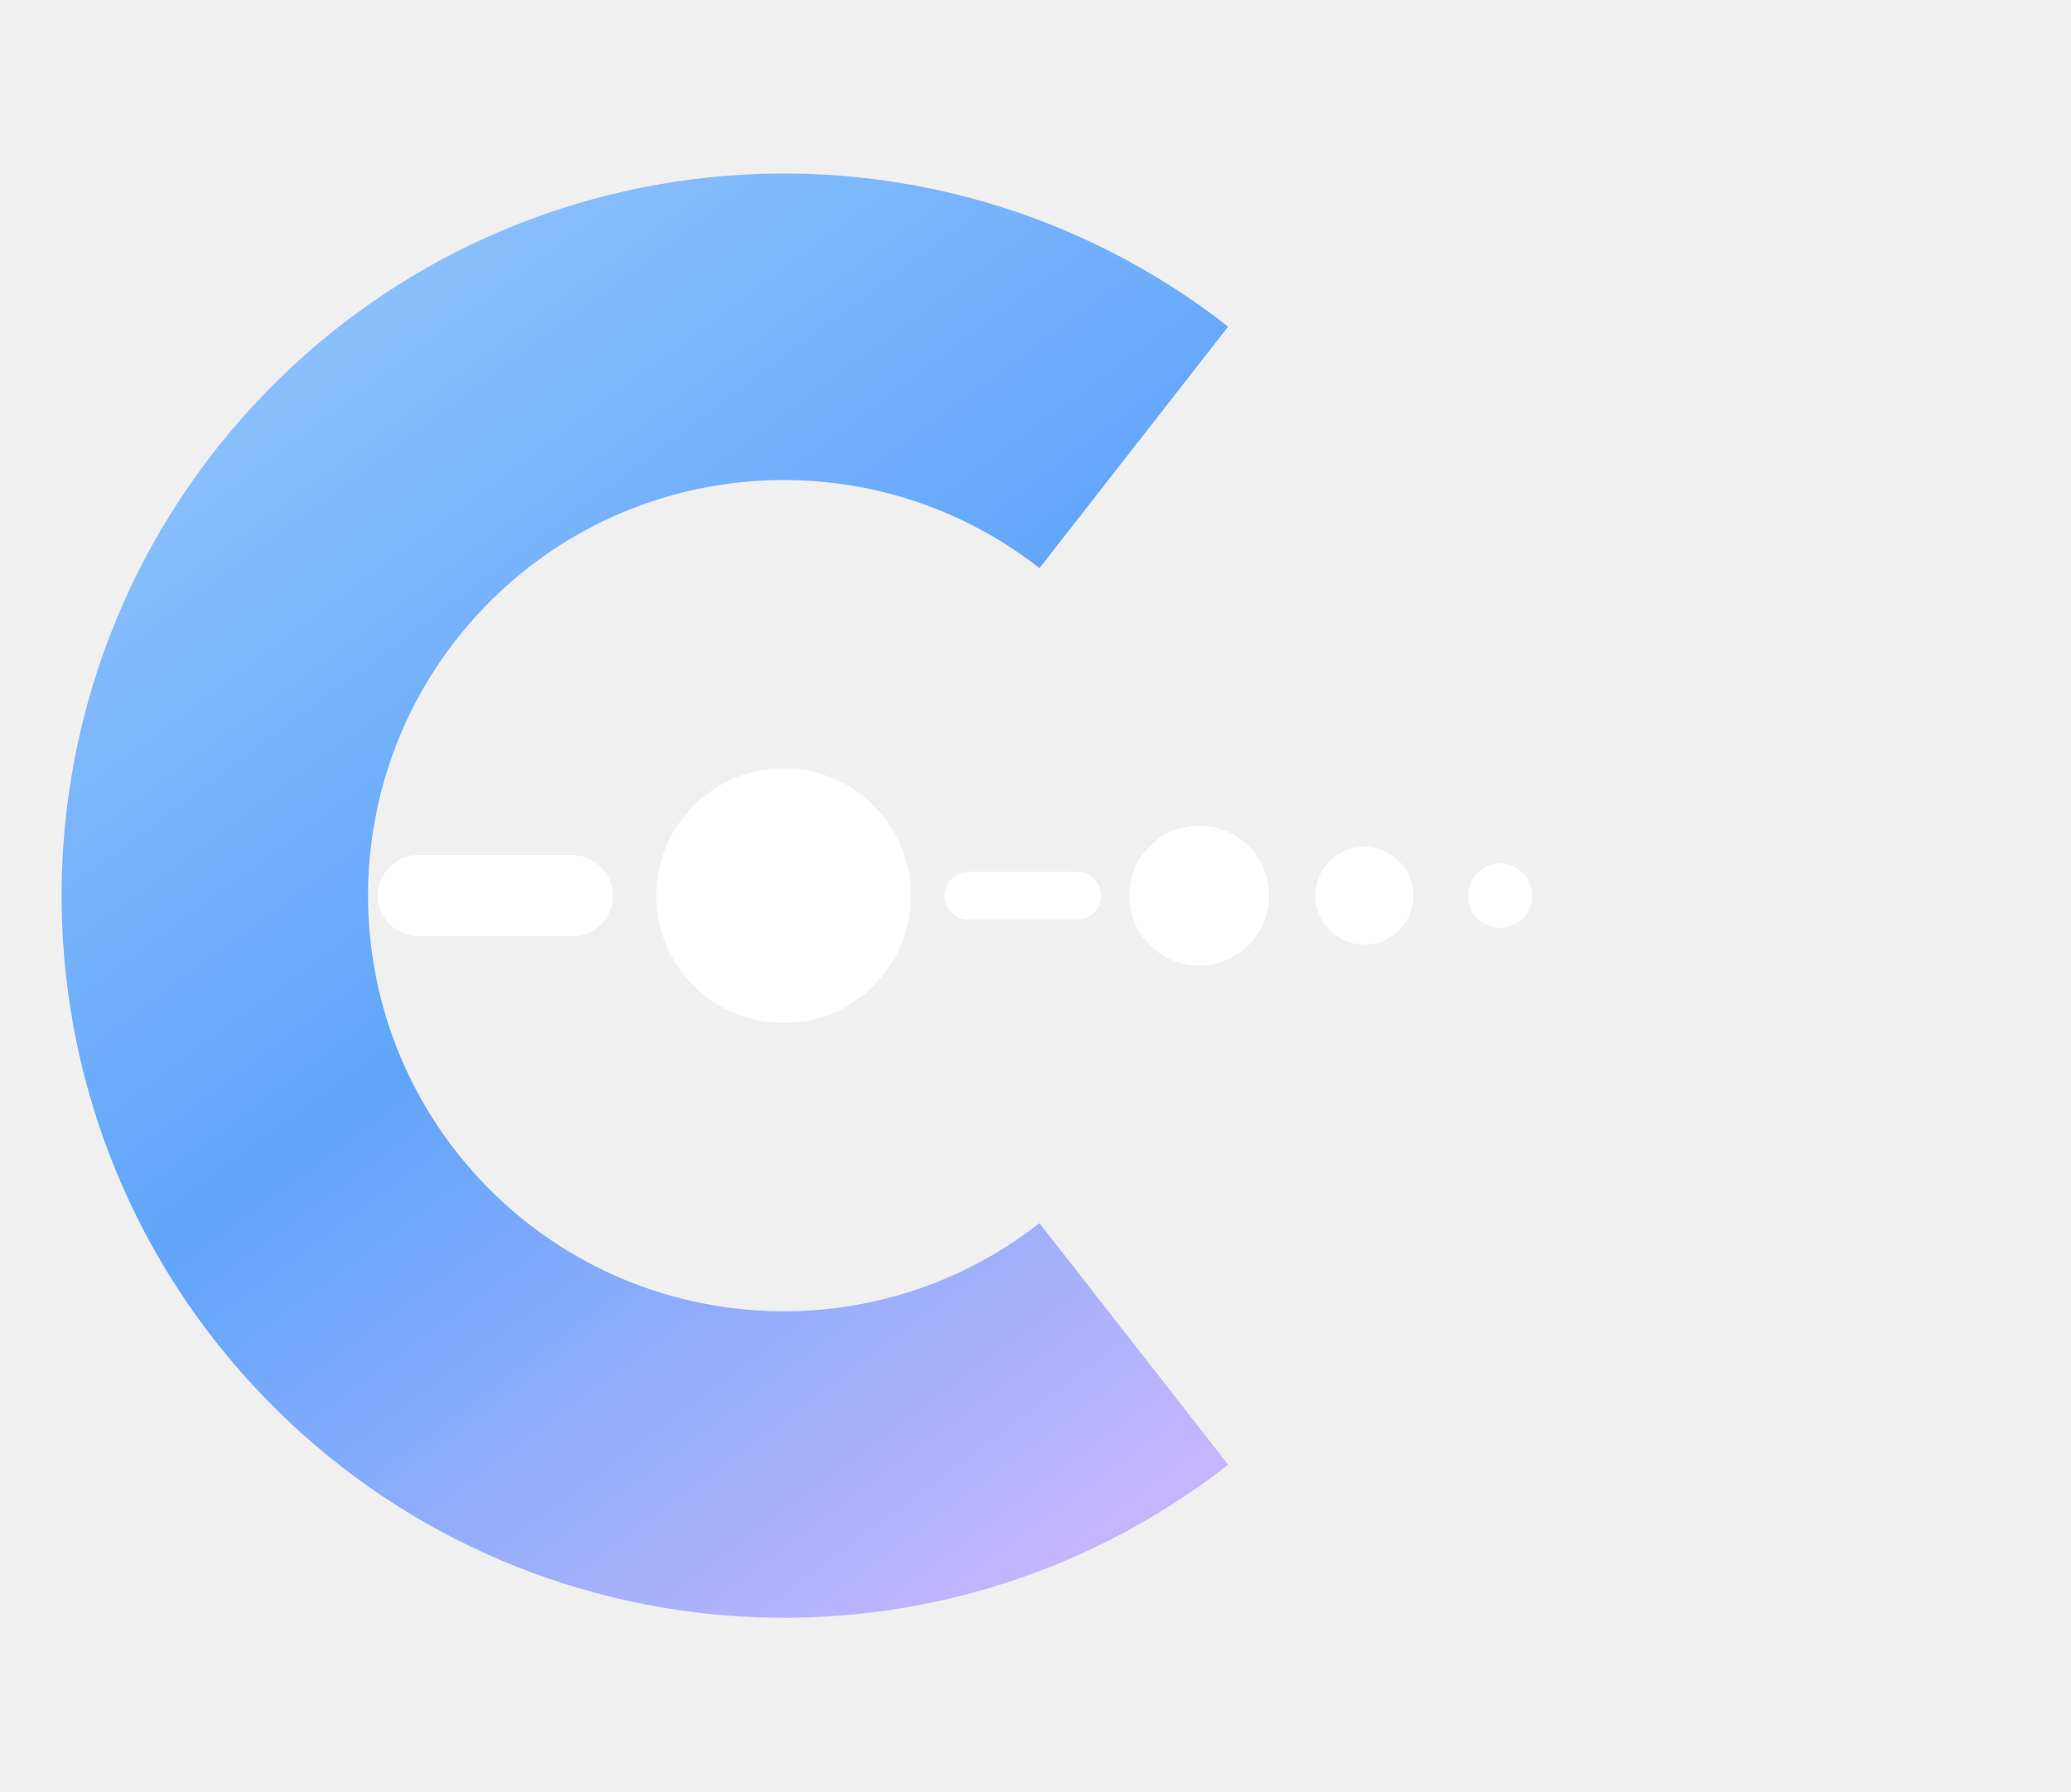
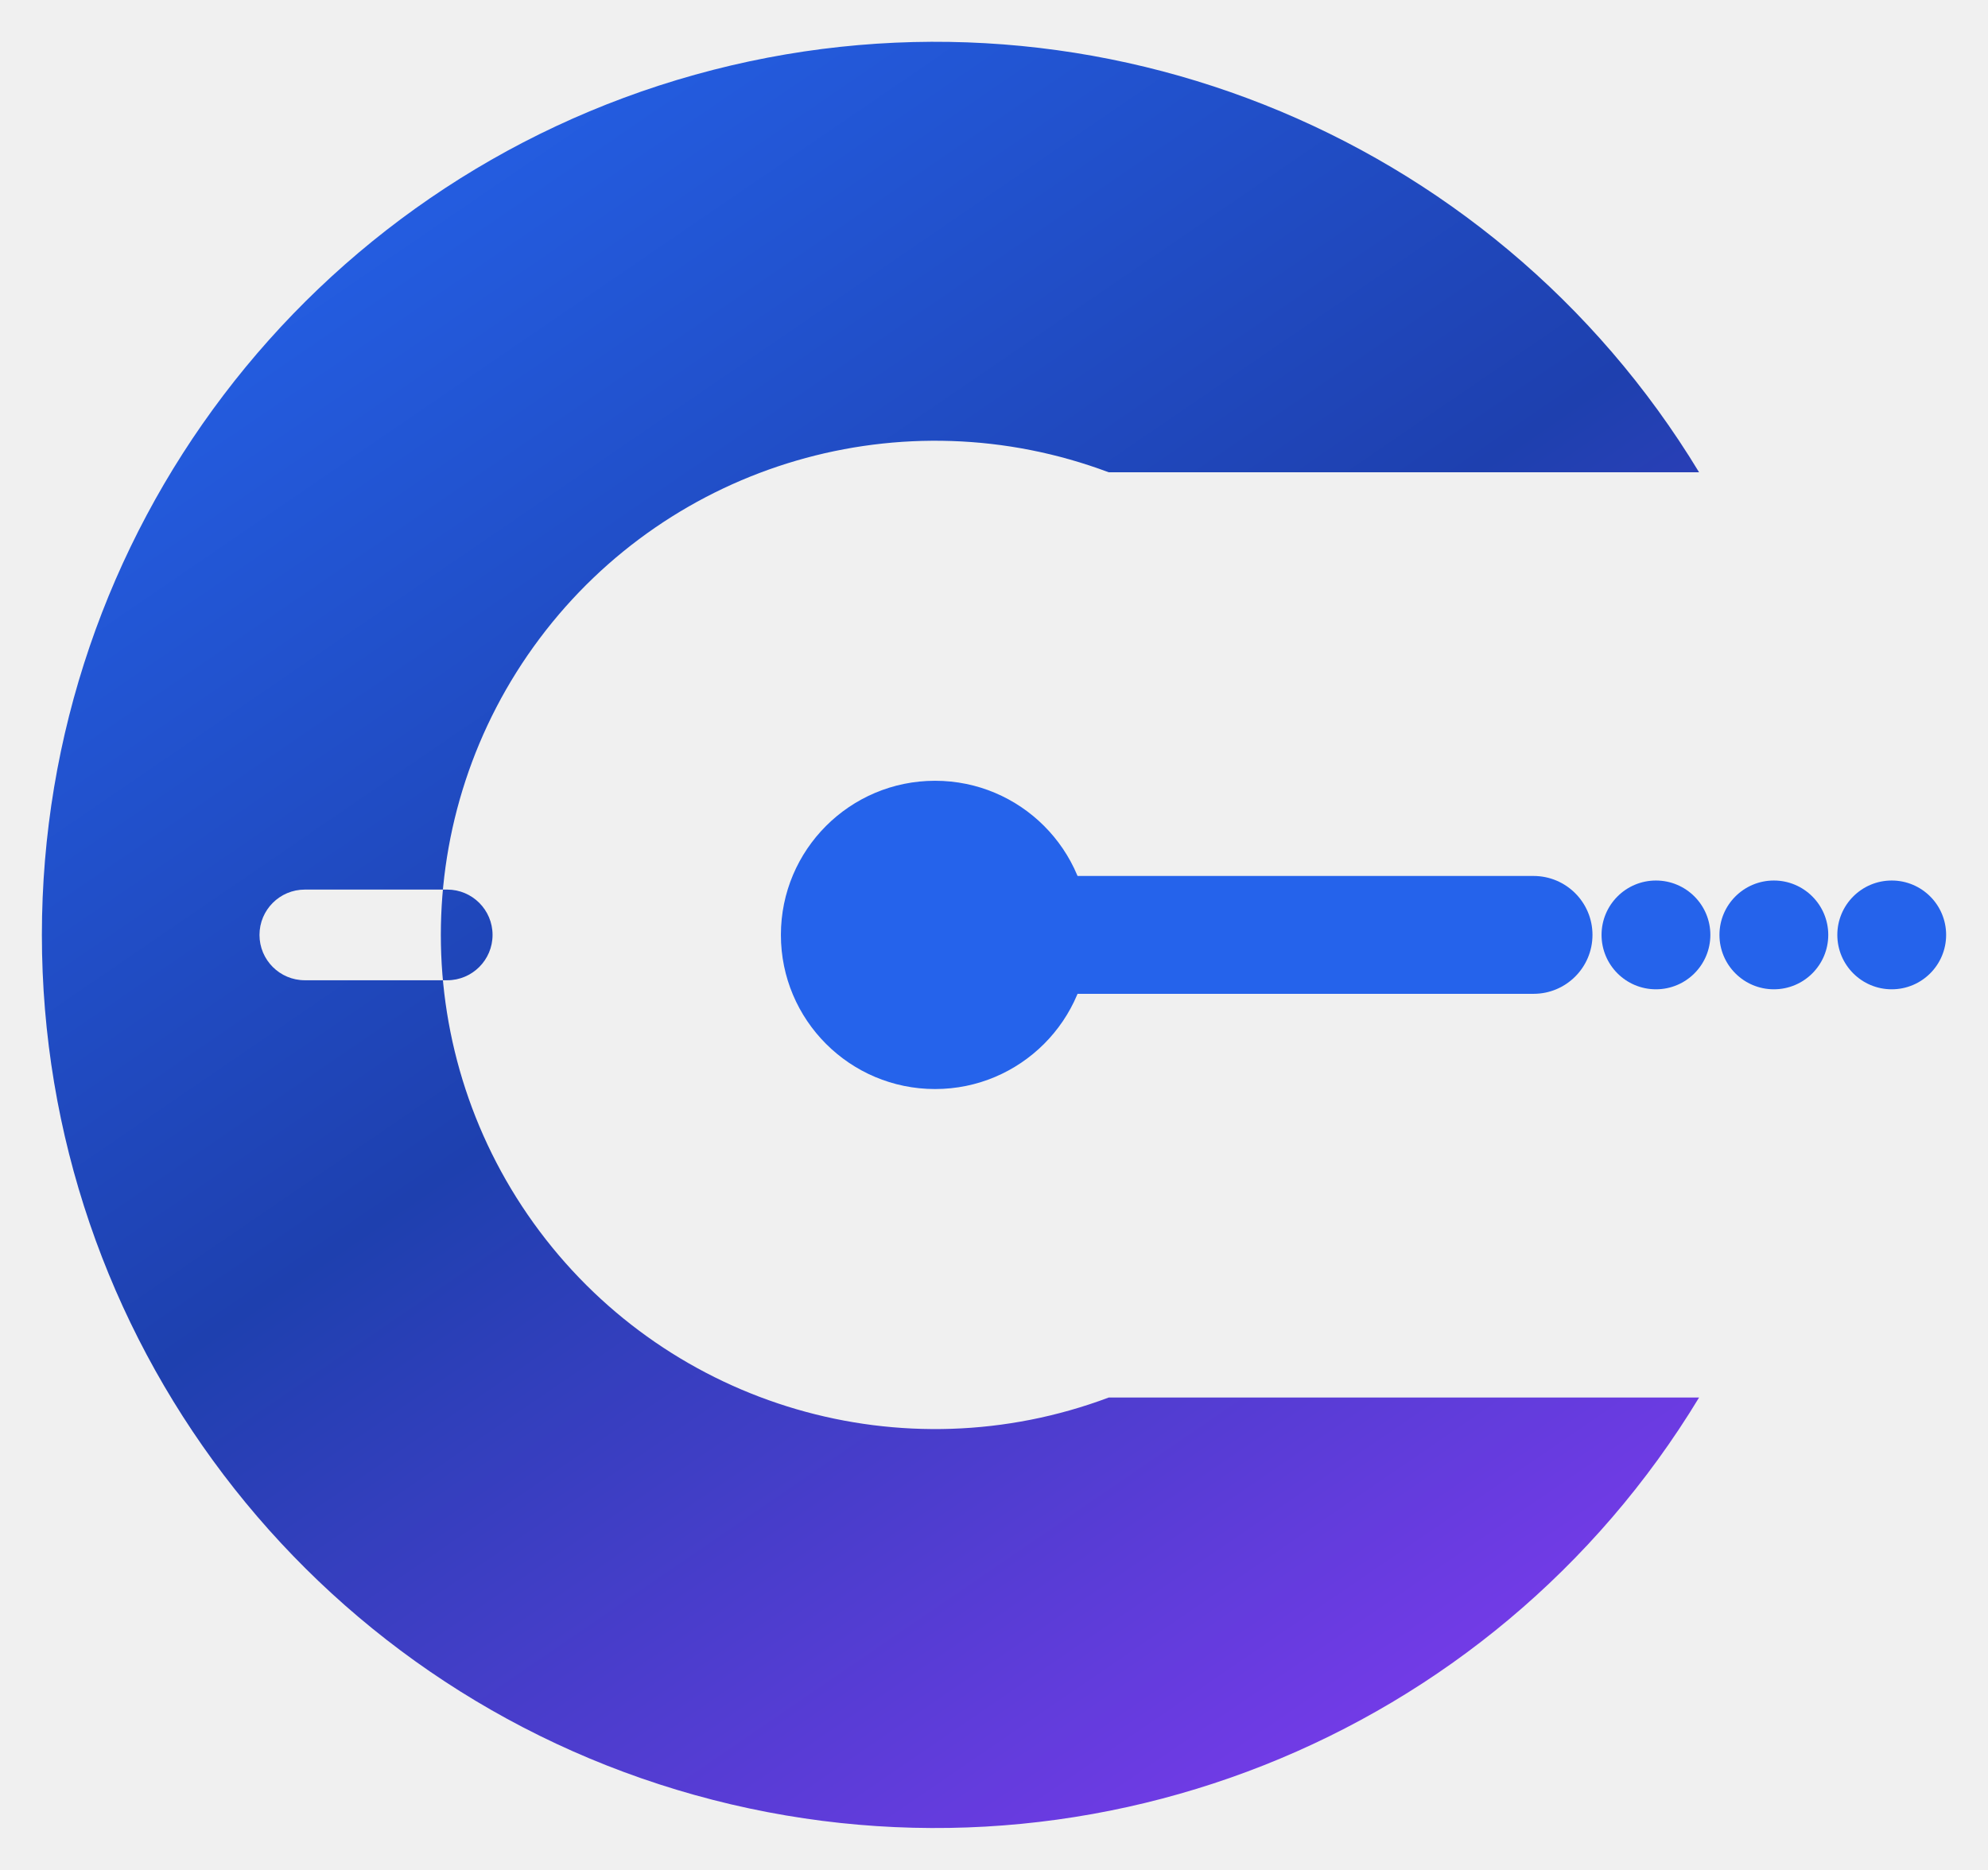
- <svg xmlns="http://www.w3.org/2000/svg" viewBox="0 0 74 64" fill="none" role="img" aria-label="Chasum">
+ <svg xmlns="http://www.w3.org/2000/svg" viewBox="-33.500 -33.500 71.223 67.000" fill="none" role="img" aria-label="Chasum">
  <defs>
-     <linearGradient id="lt-g" x1="20%" y1="0%" x2="80%" y2="100%">
-       <stop offset="0%" stop-color="#93C5FD" />
-       <stop offset="50%" stop-color="#60A5FA" />
-       <stop offset="100%" stop-color="#C4B5FD" />
+     <linearGradient id="lt" x1="18%" y1="0%" x2="82%" y2="100%">
+       <stop offset="0%" stop-color="#2563EB" />
+       <stop offset="48%" stop-color="#1E40AF" />
+       <stop offset="100%" stop-color="#7C3AED" />
    </linearGradient>
  </defs>
-   <path fill="url(#lt-g)" d="M 43.884 11.669 A 25.8 25.8 0 1 0 43.884 52.331 L 37.143 43.702 A 14.85 14.85 0 1 1 37.143 20.298 Z" />
-   <rect x="13.5" y="30.55" width="8.4" height="2.9" rx="1.45" fill="#FFFFFF" />
-   <circle cx="28" cy="32" r="4.55" fill="#FFFFFF" />
-   <rect x="33.75" y="31.15" width="5.6" height="1.7" rx="0.85" fill="#FFFFFF" />
-   <circle cx="42.85" cy="32" r="2.5" fill="#FFFFFF" />
-   <circle cx="48.75" cy="32" r="1.75" fill="#FFFFFF" />
-   <circle cx="53.6" cy="32" r="1.15" fill="#FFFFFF" />
+   <path fill="url(#lt)" fill-rule="evenodd" d="M 27.372 16.577 A 32 32 0 1 1 27.372 -16.577 L 6.221 -16.577 A 17.706 17.706 0 1 0 6.221 16.577 Z M -22.579 -1.624h 5.101a 1.624 1.624 0 0 1 0 3.249h -5.101a 1.624 1.624 0 0 1 0 -3.249Z" />
+   <circle cx="0" cy="0" r="5.523" fill="#2563EB" />
+   <rect x="2.209" y="-2.112" width="21.344" height="4.223" rx="2.112" fill="#2563EB" />
+   <circle cx="25.827" cy="0" r="1.949" fill="#2563EB" />
+   <circle cx="30.051" cy="0" r="1.949" fill="#2563EB" />
+   <circle cx="34.274" cy="0" r="1.949" fill="#2563EB" />
</svg>
